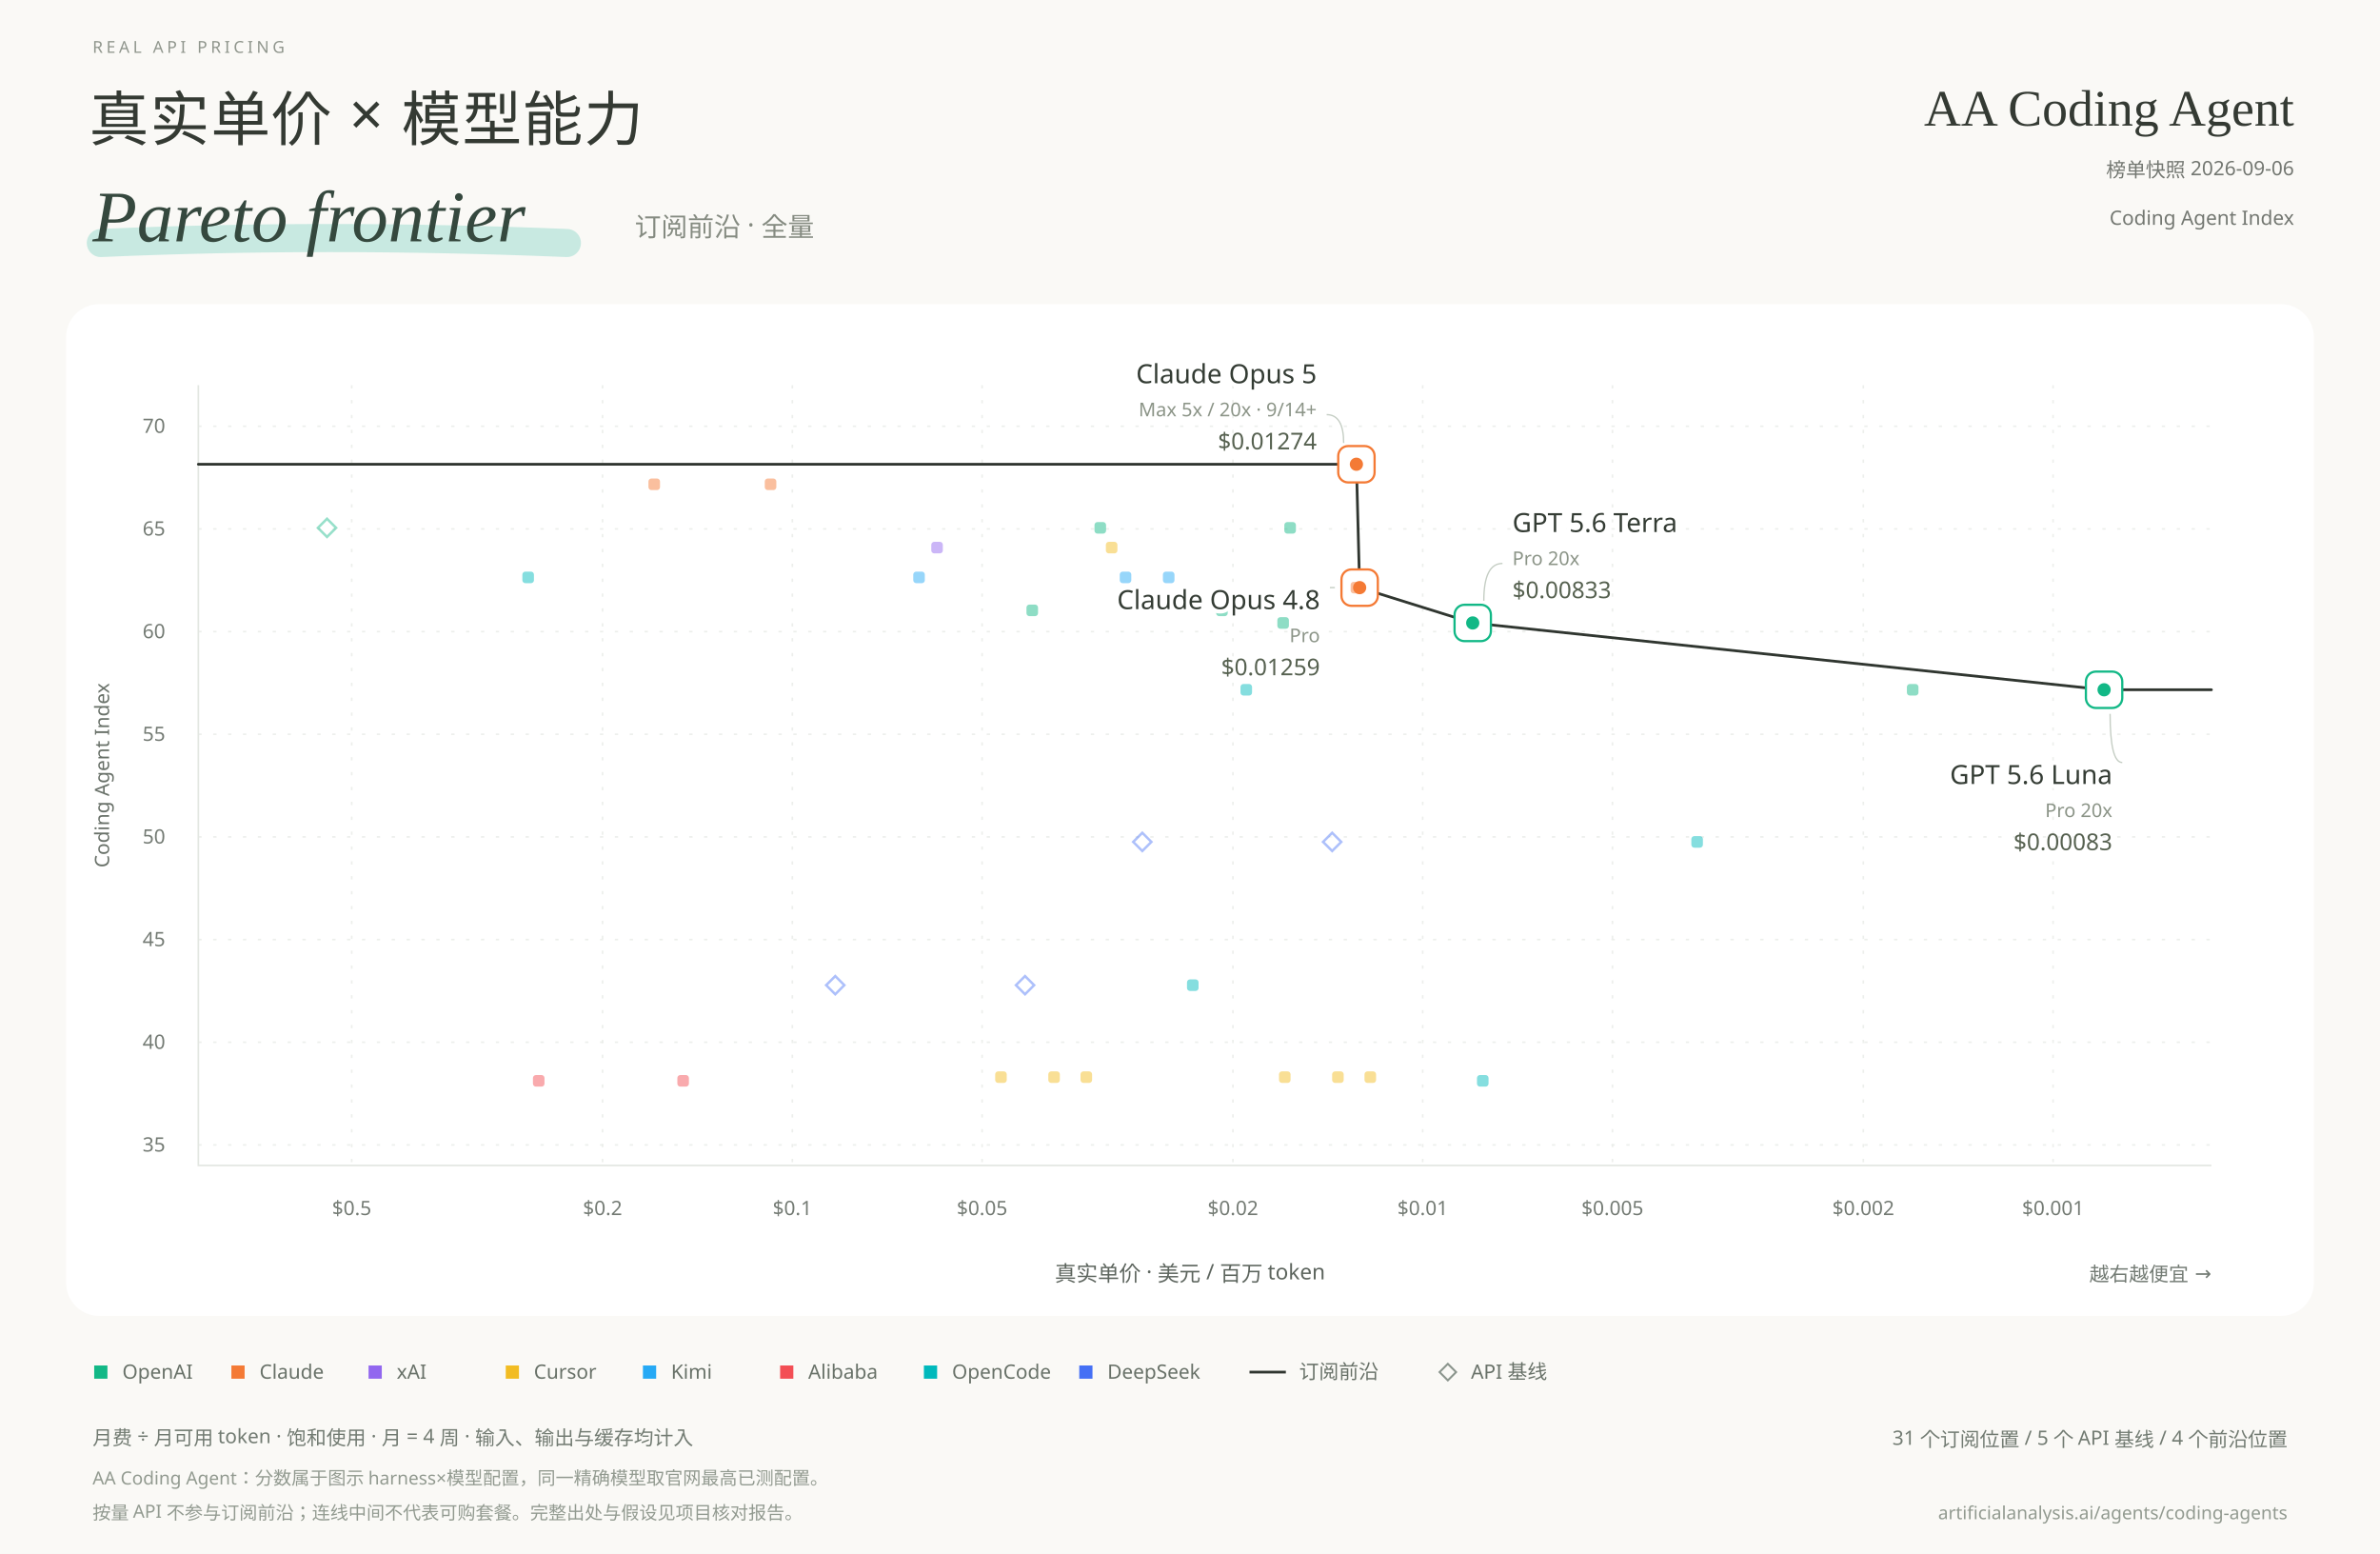
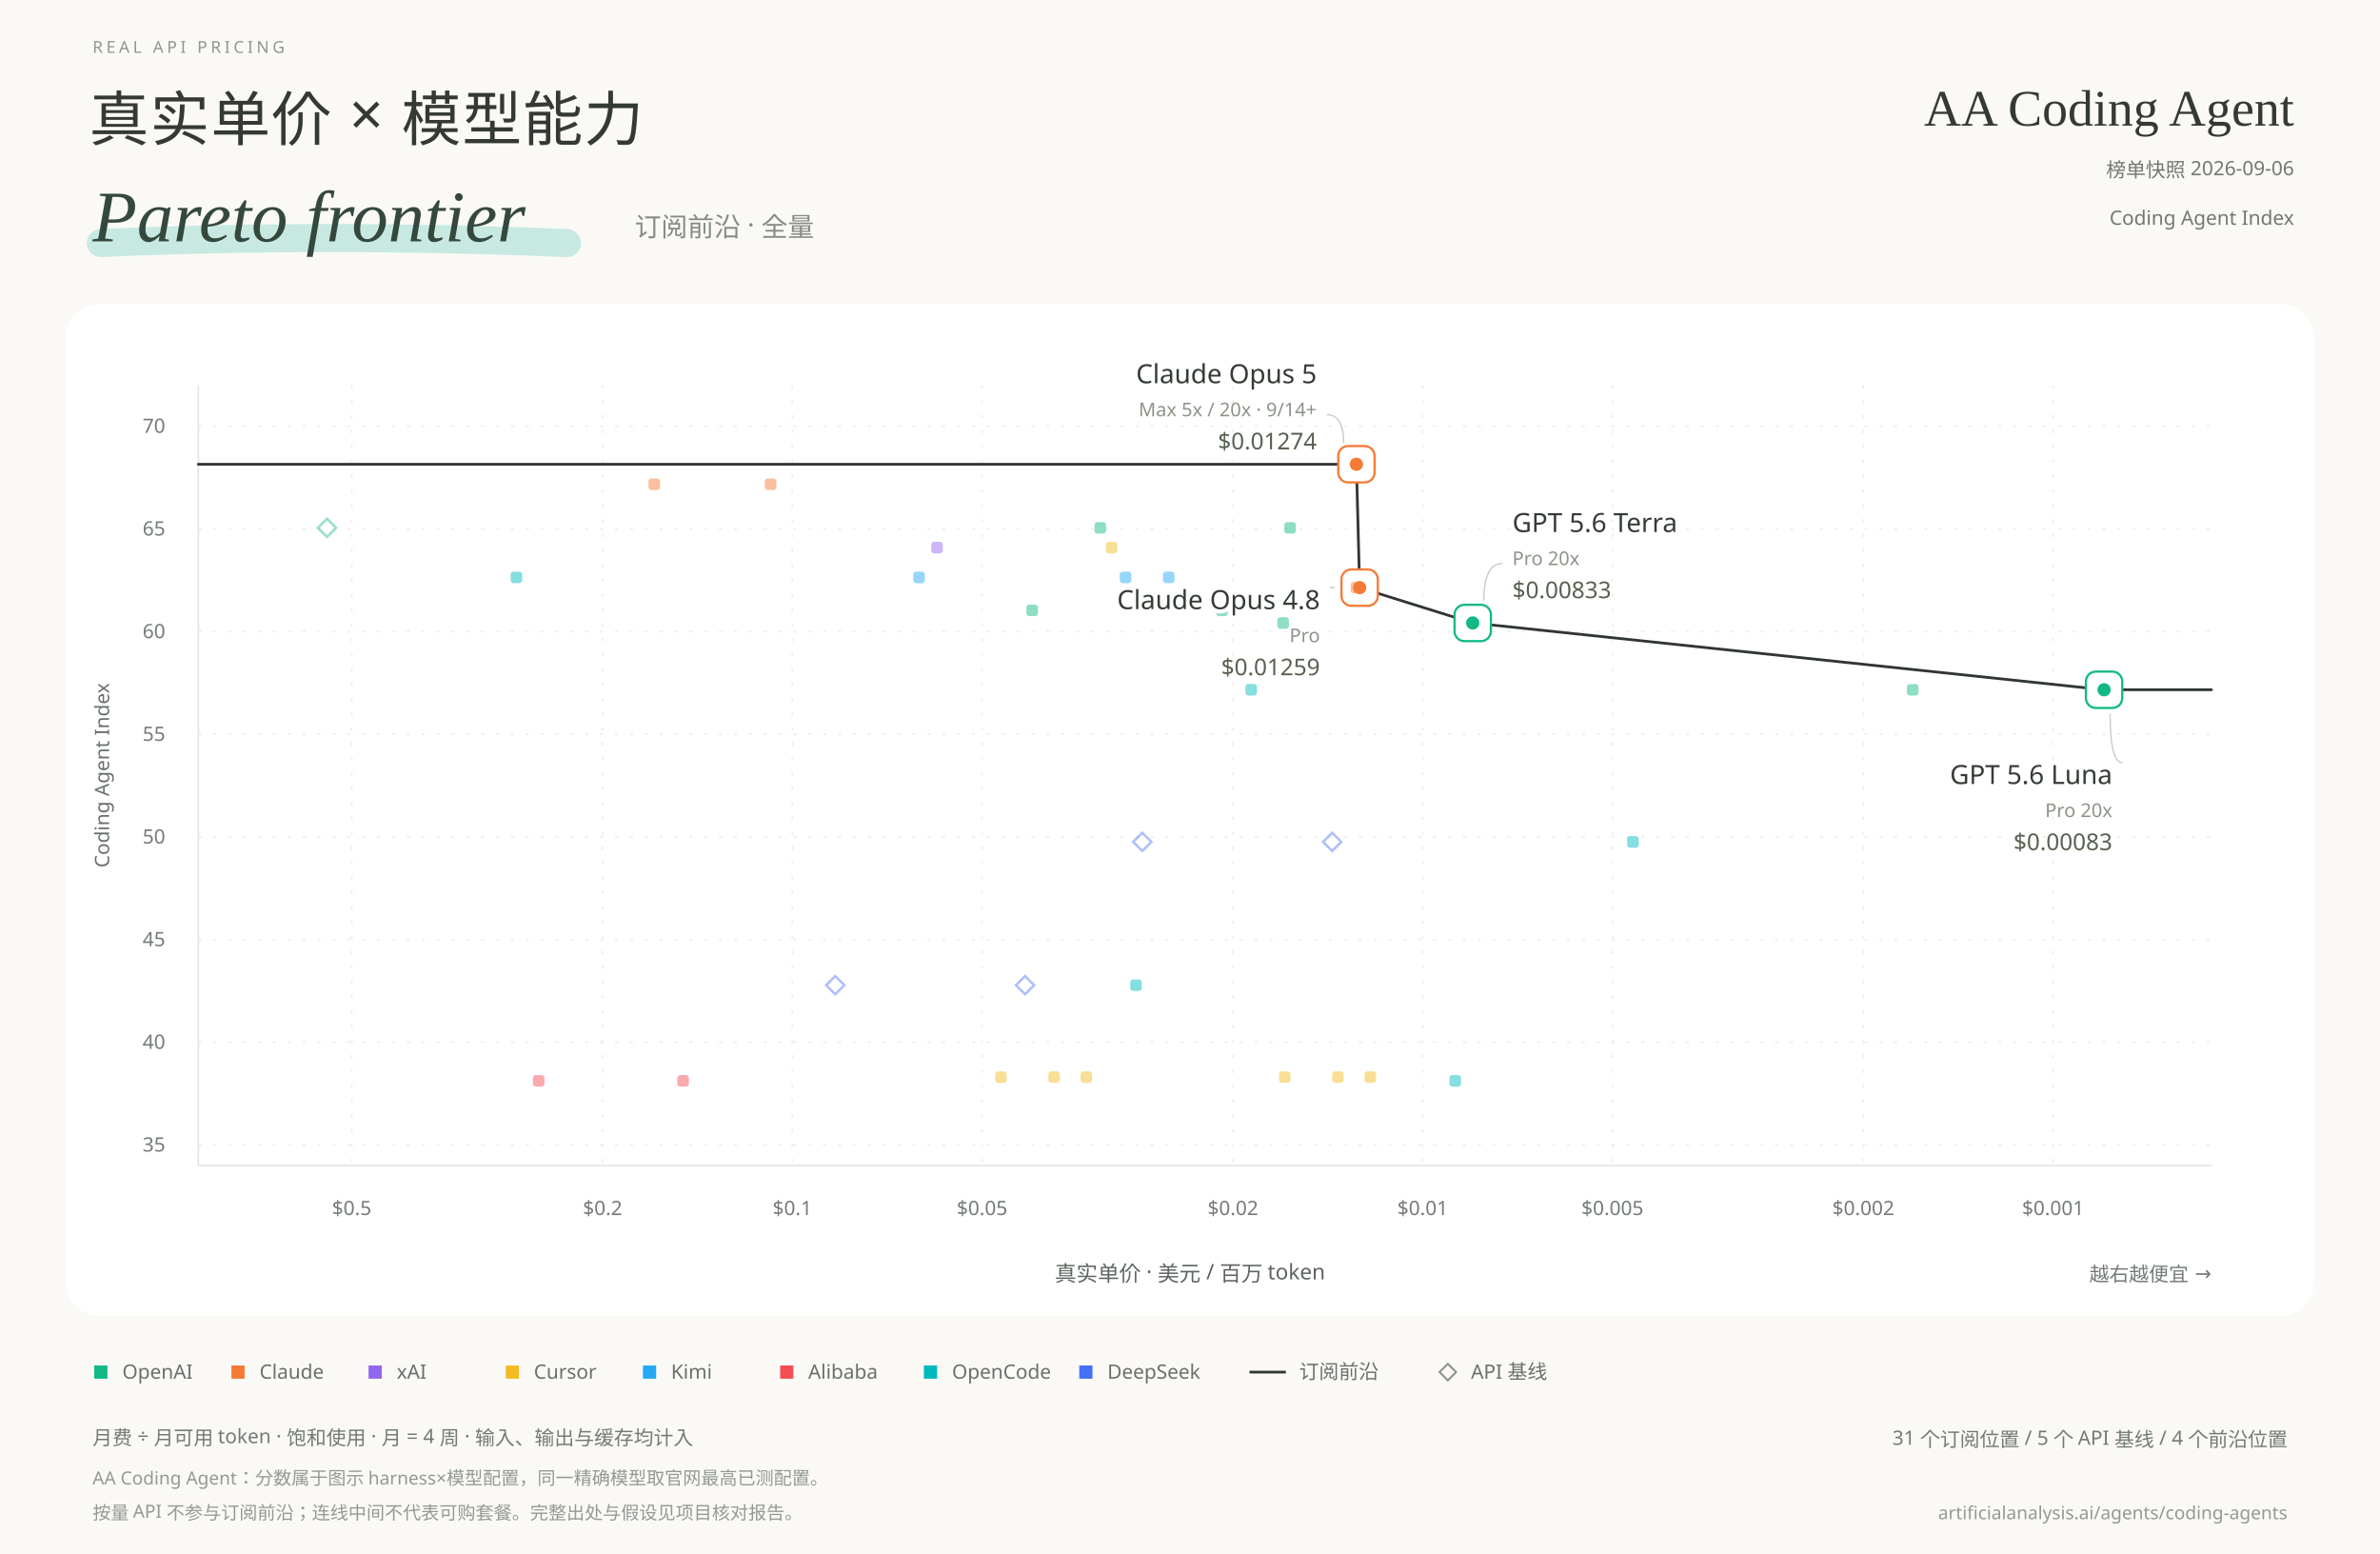
<svg xmlns="http://www.w3.org/2000/svg" width="1440" height="940" viewBox="0 0 1440 940" role="img" aria-labelledby="title desc">
  <style>text{font-family:"Microsoft YaHei","Segoe UI",sans-serif} .serif{font-family:"Times New Roman",serif} .number{font-family:"Segoe UI",sans-serif;font-variant-numeric:tabular-nums} .label-name{paint-order:stroke;stroke:#fff;stroke-width:5px;stroke-linejoin:round} .point:hover{opacity:1}</style>
  <rect width="1440" height="940" fill="#FAF9F6" />
  <text x="56.000" y="32.000" font-size="10" fill="#90968D" text-anchor="start" font-weight="400" letter-spacing="2.1">REAL API PRICING</text>
  <text x="54.000" y="85.000" font-size="36" fill="#343A33" text-anchor="start" font-weight="300" letter-spacing=".8">真实单价 × 模型能力</text>
  <path d="M61 147 Q197 141 343 147" stroke="#9FDDD0" stroke-width="17" stroke-linecap="round" opacity=".55" fill="none" />
  <text x="56.000" y="146.000" font-size="44" fill="#35483E" text-anchor="start" font-weight="400" class="serif" font-style="italic">Pareto frontier</text>
  <text x="384.000" y="143.000" font-size="16" fill="#858B81" text-anchor="start" font-weight="300">订阅前沿 · 全量</text>
  <text x="1388.000" y="76.000" font-size="31" fill="#343A33" text-anchor="end" font-weight="400" class="serif">AA Coding Agent</text>
  <text x="1388.000" y="107.000" font-size="12" fill="#737771" text-anchor="end" font-weight="400">榜单快照  2026-09-06</text>
  <text x="1388.000" y="136.000" font-size="12" fill="#737771" text-anchor="end" font-weight="400">Coding Agent Index</text>
  <rect x="40" y="184" width="1360" height="612" rx="20" fill="#FFFFFF" />
  <path d="M1242.198 233V705" stroke="#E8EBE7" stroke-dasharray="2 7" opacity=".8" />
  <text x="1242.198" y="735.000" font-size="12" fill="#747B74" text-anchor="middle" font-weight="400" class="number">$0.001</text>
  <path d="M1127.384 233V705" stroke="#E8EBE7" stroke-dasharray="2 7" opacity=".8" />
  <text x="1127.384" y="735.000" font-size="12" fill="#747B74" text-anchor="middle" font-weight="400" class="number">$0.002</text>
  <path d="M975.609 233V705" stroke="#E8EBE7" stroke-dasharray="2 7" opacity=".8" />
  <text x="975.609" y="735.000" font-size="12" fill="#747B74" text-anchor="middle" font-weight="400" class="number">$0.005</text>
  <path d="M860.795 233V705" stroke="#E8EBE7" stroke-dasharray="2 7" opacity=".8" />
  <text x="860.795" y="735.000" font-size="12" fill="#747B74" text-anchor="middle" font-weight="400" class="number">$0.01</text>
  <path d="M745.981 233V705" stroke="#E8EBE7" stroke-dasharray="2 7" opacity=".8" />
  <text x="745.981" y="735.000" font-size="12" fill="#747B74" text-anchor="middle" font-weight="400" class="number">$0.02</text>
  <path d="M594.206 233V705" stroke="#E8EBE7" stroke-dasharray="2 7" opacity=".8" />
  <text x="594.206" y="735.000" font-size="12" fill="#747B74" text-anchor="middle" font-weight="400" class="number">$0.05</text>
  <path d="M479.392 233V705" stroke="#E8EBE7" stroke-dasharray="2 7" opacity=".8" />
  <text x="479.392" y="735.000" font-size="12" fill="#747B74" text-anchor="middle" font-weight="400" class="number">$0.1</text>
  <path d="M364.578 233V705" stroke="#E8EBE7" stroke-dasharray="2 7" opacity=".8" />
  <text x="364.578" y="735.000" font-size="12" fill="#747B74" text-anchor="middle" font-weight="400" class="number">$0.2</text>
  <path d="M212.803 233V705" stroke="#E8EBE7" stroke-dasharray="2 7" opacity=".8" />
  <text x="212.803" y="735.000" font-size="12" fill="#747B74" text-anchor="middle" font-weight="400" class="number">$0.5</text>
  <path d="M120 692.579H1338" stroke="#E8EBE7" stroke-dasharray="2 7" opacity=".8" />
  <text x="100.000" y="696.579" font-size="12" fill="#747B74" text-anchor="end" font-weight="400" class="number">35</text>
  <path d="M120 630.474H1338" stroke="#E8EBE7" stroke-dasharray="2 7" opacity=".8" />
  <text x="100.000" y="634.474" font-size="12" fill="#747B74" text-anchor="end" font-weight="400" class="number">40</text>
  <path d="M120 568.368H1338" stroke="#E8EBE7" stroke-dasharray="2 7" opacity=".8" />
  <text x="100.000" y="572.368" font-size="12" fill="#747B74" text-anchor="end" font-weight="400" class="number">45</text>
  <path d="M120 506.263H1338" stroke="#E8EBE7" stroke-dasharray="2 7" opacity=".8" />
  <text x="100.000" y="510.263" font-size="12" fill="#747B74" text-anchor="end" font-weight="400" class="number">50</text>
  <path d="M120 444.158H1338" stroke="#E8EBE7" stroke-dasharray="2 7" opacity=".8" />
  <text x="100.000" y="448.158" font-size="12" fill="#747B74" text-anchor="end" font-weight="400" class="number">55</text>
  <path d="M120 382.053H1338" stroke="#E8EBE7" stroke-dasharray="2 7" opacity=".8" />
  <text x="100.000" y="386.053" font-size="12" fill="#747B74" text-anchor="end" font-weight="400" class="number">60</text>
  <path d="M120 319.947H1338" stroke="#E8EBE7" stroke-dasharray="2 7" opacity=".8" />
  <text x="100.000" y="323.947" font-size="12" fill="#747B74" text-anchor="end" font-weight="400" class="number">65</text>
  <path d="M120 257.842H1338" stroke="#E8EBE7" stroke-dasharray="2 7" opacity=".8" />
  <text x="100.000" y="261.842" font-size="12" fill="#747B74" text-anchor="end" font-weight="400" class="number">70</text>
  <path d="M120 233V705H1338" fill="none" stroke="#E3E7E2" />
  <text x="66.000" y="469.000" font-size="12" fill="#697169" text-anchor="middle" font-weight="400" transform="rotate(-90 66 469.0)">Coding Agent Index</text>
  <text x="720.000" y="775.000" font-size="13" fill="#5D655E" text-anchor="middle" font-weight="400">真实单价 · 美元 / 百万 token</text>
  <text x="1338.000" y="775.000" font-size="12" fill="#737B74" text-anchor="end" font-weight="400">越右越便宜 →</text>
  <path id="frontier" d="M120.000,280.824 L820.683,280.824 L822.645,355.465 L891.061,376.835 L1273.062,417.253 L1338.000,417.253" fill="none" stroke="#303630" stroke-width="1.65" stroke-linecap="round" stroke-linejoin="round" />
  <g class="point" data-billing="subscription" data-frontier="false" data-price="0.03247" data-score="65.0524" data-x="665.714" data-y="319.297" transform="translate(665.714 319.297)">
    <rect x="-3.5" y="-3.5" width="7" height="7" rx="1.8" fill="#12B886" opacity=".48" />
  </g>
  <g class="point" data-billing="subscription" data-frontier="false" data-price="0.01623" data-score="65.0524" data-x="780.579" data-y="319.297" transform="translate(780.579 319.297)">
    <rect x="-3.5" y="-3.5" width="7" height="7" rx="1.8" fill="#12B886" opacity=".48" />
  </g>
  <g class="point" data-billing="subscription" data-frontier="true" data-price="0.01259" data-score="62.1405" data-x="822.645" data-y="355.465" transform="translate(822.645 355.465)">
    <rect x="-11" y="-11" width="22" height="22" rx="6" fill="#FFF" stroke="#F47A35" stroke-width="1.35" />
    <circle r="4" fill="#F47A35" />
  </g>
  <g class="point" data-billing="subscription" data-frontier="true" data-price="0.01274" data-score="68.1498" data-x="820.683" data-y="280.824" transform="translate(820.683 280.824)">
    <rect x="-11" y="-11" width="22" height="22" rx="6" fill="#FFF" stroke="#F47A35" stroke-width="1.35" />
    <circle r="4" fill="#F47A35" />
  </g>
  <g class="point" data-billing="subscription" data-frontier="false" data-price="0.02529" data-score="62.6388" data-x="707.109" data-y="349.276" transform="translate(707.109 349.276)">
    <rect x="-3.5" y="-3.5" width="7" height="7" rx="1.8" fill="#26A9F5" opacity=".48" />
  </g>
  <g class="point" data-billing="subscription" data-frontier="false" data-price="0.06295" data-score="62.6388" data-x="556.056" data-y="349.276" transform="translate(556.056 349.276)">
    <rect x="-3.5" y="-3.5" width="7" height="7" rx="1.8" fill="#26A9F5" opacity=".48" />
  </g>
  <g class="point" data-billing="subscription" data-frontier="false" data-price="0.02961" data-score="62.6388" data-x="680.987" data-y="349.276" transform="translate(680.987 349.276)">
    <rect x="-3.5" y="-3.5" width="7" height="7" rx="1.8" fill="#26A9F5" opacity=".48" />
  </g>
  <g class="point" data-billing="subscription" data-frontier="false" data-price="0.14901" data-score="38.1218" data-x="413.327" data-y="653.803" transform="translate(413.327 653.803)">
    <rect x="-3.5" y="-3.5" width="7" height="7" rx="1.8" fill="#F34E54" opacity=".48" />
  </g>
  <g class="point" data-billing="subscription" data-frontier="false" data-price="0.25253" data-score="38.1218" data-x="325.949" data-y="653.803" transform="translate(325.949 653.803)">
    <rect x="-3.5" y="-3.5" width="7" height="7" rx="1.8" fill="#F34E54" opacity=".48" />
  </g>
-   <g class="point" data-billing="subscription" data-frontier="false" data-price="0.01905" data-score="57.1661" data-x="754.042" data-y="417.253" transform="translate(754.042 417.253)">
-     <rect x="-3.5" y="-3.5" width="7" height="7" rx="1.8" fill="#00B9BC" opacity=".48" />
-   </g>
-   <g class="point" data-billing="subscription" data-frontier="false" data-price="0.26247" data-score="62.6388" data-x="319.554" data-y="349.276" transform="translate(319.554 349.276)">
-     <rect x="-3.5" y="-3.5" width="7" height="7" rx="1.8" fill="#00B9BC" opacity=".48" />
-   </g>
-   <g class="point" data-billing="subscription" data-frontier="false" data-price="0.00803" data-score="38.1218" data-x="897.137" data-y="653.803" transform="translate(897.137 653.803)">
-     <rect x="-3.5" y="-3.5" width="7" height="7" rx="1.8" fill="#00B9BC" opacity=".48" />
-   </g>
-   <g class="point" data-billing="subscription" data-frontier="false" data-price="0.02316" data-score="42.7797" data-x="721.683" data-y="595.947" transform="translate(721.683 595.947)">
-     <rect x="-3.5" y="-3.5" width="7" height="7" rx="1.8" fill="#00B9BC" opacity=".48" />
-   </g>
-   <g class="point" data-billing="subscription" data-frontier="false" data-price="0.00367" data-score="49.7576" data-x="1026.833" data-y="509.274" transform="translate(1026.833 509.274)">
+   <g class="point" data-billing="subscription" data-frontier="false" data-price="0.01871" data-score="57.1661" data-x="757.025" data-y="417.253" transform="translate(757.025 417.253)">
+     <rect x="-3.5" y="-3.5" width="7" height="7" rx="1.8" fill="#00B9BC" opacity=".48" />
+   </g>
+   <g class="point" data-billing="subscription" data-frontier="false" data-price="0.27397" data-score="62.6388" data-x="312.451" data-y="349.276" transform="translate(312.451 349.276)">
+     <rect x="-3.5" y="-3.5" width="7" height="7" rx="1.8" fill="#00B9BC" opacity=".48" />
+   </g>
+   <g class="point" data-billing="subscription" data-frontier="false" data-price="0.00888" data-score="38.1218" data-x="880.470" data-y="653.803" transform="translate(880.470 653.803)">
+     <rect x="-3.5" y="-3.5" width="7" height="7" rx="1.8" fill="#00B9BC" opacity=".48" />
+   </g>
+   <g class="point" data-billing="subscription" data-frontier="false" data-price="0.0285" data-score="42.7797" data-x="687.316" data-y="595.947" transform="translate(687.316 595.947)">
+     <rect x="-3.5" y="-3.5" width="7" height="7" rx="1.8" fill="#00B9BC" opacity=".48" />
+   </g>
+   <g class="point" data-billing="subscription" data-frontier="false" data-price="0.00464" data-score="49.7576" data-x="987.986" data-y="509.274" transform="translate(987.986 509.274)">
    <rect x="-3.5" y="-3.5" width="7" height="7" rx="1.8" fill="#00B9BC" opacity=".48" />
  </g>
  <g class="point" data-billing="subscription" data-frontier="false" data-price="0.01665" data-score="60.4201" data-x="776.347" data-y="376.835" transform="translate(776.347 376.835)">
    <rect x="-3.5" y="-3.5" width="7" height="7" rx="1.8" fill="#12B886" opacity=".48" />
  </g>
  <g class="point" data-billing="subscription" data-frontier="false" data-price="0.00167" data-score="57.1661" data-x="1157.253" data-y="417.253" transform="translate(1157.253 417.253)">
    <rect x="-3.5" y="-3.5" width="7" height="7" rx="1.8" fill="#12B886" opacity=".48" />
  </g>
  <g class="point" data-billing="subscription" data-frontier="false" data-price="0.04163" data-score="61.0333" data-x="624.552" data-y="369.218" transform="translate(624.552 369.218)">
    <rect x="-3.5" y="-3.5" width="7" height="7" rx="1.8" fill="#12B886" opacity=".48" />
  </g>
  <g class="point" data-billing="subscription" data-frontier="true" data-price="0.00833" data-score="60.4201" data-x="891.061" data-y="376.835" transform="translate(891.061 376.835)">
    <rect x="-11" y="-11" width="22" height="22" rx="6" fill="#FFF" stroke="#12B886" stroke-width="1.35" />
    <circle r="4" fill="#12B886" />
  </g>
  <g class="point" data-billing="subscription" data-frontier="true" data-price="0.00083" data-score="57.1661" data-x="1273.062" data-y="417.253" transform="translate(1273.062 417.253)">
    <rect x="-11" y="-11" width="22" height="22" rx="6" fill="#FFF" stroke="#12B886" stroke-width="1.35" />
    <circle r="4" fill="#12B886" />
  </g>
  <g class="point" data-billing="subscription" data-frontier="false" data-price="0.02082" data-score="61.0333" data-x="739.325" data-y="369.218" transform="translate(739.325 369.218)">
    <rect x="-3.5" y="-3.5" width="7" height="7" rx="1.8" fill="#12B886" opacity=".48" />
  </g>
  <g class="point" data-billing="subscription" data-frontier="false" data-price="0.01274" data-score="62.1405" data-x="820.683" data-y="355.465" transform="translate(820.683 355.465)">
    <rect x="-3.5" y="-3.5" width="7" height="7" rx="1.8" fill="#F47A35" opacity=".48" />
  </g>
  <g class="point" data-billing="subscription" data-frontier="false" data-price="0.16561" data-score="67.1728" data-x="395.832" data-y="292.959" transform="translate(395.832 292.959)">
    <rect x="-3.5" y="-3.5" width="7" height="7" rx="1.8" fill="#F47A35" opacity=".48" />
  </g>
  <g class="point" data-billing="subscription" data-frontier="false" data-price="0.10828" data-score="67.1728" data-x="466.215" data-y="292.959" transform="translate(466.215 292.959)">
    <rect x="-3.5" y="-3.5" width="7" height="7" rx="1.8" fill="#F47A35" opacity=".48" />
  </g>
  <g class="point" data-billing="subscription" data-frontier="false" data-price="0.01211" data-score="38.3008" data-x="829.084" data-y="651.580" transform="translate(829.084 651.580)">
    <rect x="-3.5" y="-3.5" width="7" height="7" rx="1.8" fill="#F2BC22" opacity=".48" />
  </g>
  <g class="point" data-billing="subscription" data-frontier="false" data-price="0.03115" data-score="64.09" data-x="672.589" data-y="331.251" transform="translate(672.589 331.251)">
    <rect x="-3.5" y="-3.5" width="7" height="7" rx="1.8" fill="#F2BC22" opacity=".48" />
  </g>
  <g class="point" data-billing="subscription" data-frontier="false" data-price="0.01655" data-score="38.3008" data-x="777.345" data-y="651.580" transform="translate(777.345 651.580)">
    <rect x="-3.5" y="-3.5" width="7" height="7" rx="1.8" fill="#F2BC22" opacity=".48" />
  </g>
  <g class="point" data-billing="subscription" data-frontier="false" data-price="0.01363" data-score="38.3008" data-x="809.498" data-y="651.580" transform="translate(809.498 651.580)">
    <rect x="-3.5" y="-3.5" width="7" height="7" rx="1.8" fill="#F2BC22" opacity=".48" />
  </g>
  <g class="point" data-billing="subscription" data-frontier="false" data-price="0.05894" data-score="64.09" data-x="566.958" data-y="331.251" transform="translate(566.958 331.251)">
    <rect x="-3.5" y="-3.5" width="7" height="7" rx="1.8" fill="#9267EF" opacity=".48" />
  </g>
  <g class="point" data-billing="subscription" data-frontier="false" data-price="0.03417" data-score="38.3008" data-x="657.261" data-y="651.580" transform="translate(657.261 651.580)">
    <rect x="-3.5" y="-3.5" width="7" height="7" rx="1.8" fill="#F2BC22" opacity=".48" />
  </g>
  <g class="point" data-billing="subscription" data-frontier="false" data-price="0.04667" data-score="38.3008" data-x="605.622" data-y="651.580" transform="translate(605.622 651.580)">
    <rect x="-3.5" y="-3.5" width="7" height="7" rx="1.8" fill="#F2BC22" opacity=".48" />
  </g>
  <g class="point" data-billing="subscription" data-frontier="false" data-price="0.03844" data-score="38.3008" data-x="637.757" data-y="651.580" transform="translate(637.757 651.580)">
    <rect x="-3.5" y="-3.5" width="7" height="7" rx="1.8" fill="#F2BC22" opacity=".48" />
  </g>
  <g class="point" data-billing="metered" data-frontier="false" data-price="0.01392" data-score="49.7576" data-x="806.011" data-y="509.274" transform="translate(806.011 509.274)">
    <path d="M0 -5.5L5.5 0 0 5.5 -5.5 0Z" fill="white" stroke="#4570F5" stroke-width="1.5" opacity=".44" />
  </g>
  <g class="point" data-billing="metered" data-frontier="false" data-price="0.02785" data-score="49.7576" data-x="691.137" data-y="509.274" transform="translate(691.137 509.274)">
    <path d="M0 -5.5L5.5 0 0 5.5 -5.5 0Z" fill="white" stroke="#4570F5" stroke-width="1.5" opacity=".44" />
  </g>
  <g class="point" data-billing="metered" data-frontier="false" data-price="0.04274" data-score="42.7797" data-x="620.193" data-y="595.947" transform="translate(620.193 595.947)">
    <path d="M0 -5.5L5.5 0 0 5.5 -5.5 0Z" fill="white" stroke="#4570F5" stroke-width="1.5" opacity=".44" />
  </g>
  <g class="point" data-billing="metered" data-frontier="false" data-price="0.08549" data-score="42.7797" data-x="505.360" data-y="595.947" transform="translate(505.360 595.947)">
    <path d="M0 -5.5L5.5 0 0 5.5 -5.5 0Z" fill="white" stroke="#4570F5" stroke-width="1.5" opacity=".44" />
  </g>
  <g class="point" data-billing="metered" data-frontier="false" data-price="0.54723" data-score="65.0524" data-x="197.852" data-y="319.297" transform="translate(197.852 319.297)">
    <path d="M0 -5.5L5.5 0 0 5.5 -5.5 0Z" fill="white" stroke="#12B886" stroke-width="1.5" opacity=".44" />
  </g>
  <g class="front-label" data-model="claude-opus-5">
    <path d="M812.966,267.961Q812.966,250.824 802.683,250.824" stroke="#C4CDC3" stroke-width=".8" fill="none" />
    <text x="796.683" y="231.824" font-size="16" fill="#343C34" text-anchor="end" font-weight="400" class="label-name">Claude Opus 5</text>
    <text x="796.683" y="251.824" font-size="11.5" fill="#8B9487" text-anchor="end" font-weight="400">Max 5x / 20x · 9/14+</text>
    <text x="796.683" y="271.824" font-size="14" fill="#566150" text-anchor="end" font-weight="400" class="number">$0.01274</text>
  </g>
  <g class="front-label" data-model="claude-opus-4.8">
    <path d="M807.645,355.465Q807.645,355.465 804.645,355.465" stroke="#C4CDC3" stroke-width=".8" fill="none" />
    <text x="798.645" y="368.465" font-size="16" fill="#343C34" text-anchor="end" font-weight="400" class="label-name">Claude Opus 4.8</text>
    <text x="798.645" y="388.465" font-size="11.5" fill="#8B9487" text-anchor="end" font-weight="400">Pro</text>
    <text x="798.645" y="408.465" font-size="14" fill="#566150" text-anchor="end" font-weight="400" class="number">$0.01259</text>
  </g>
  <g class="front-label" data-model="gpt-5.6-terra">
    <path d="M897.769,363.418Q897.769,340.835 909.061,340.835" stroke="#C4CDC3" stroke-width=".8" fill="none" />
    <text x="915.061" y="321.835" font-size="16" fill="#343C34" text-anchor="start" font-weight="400" class="label-name">GPT 5.6 Terra</text>
    <text x="915.061" y="341.835" font-size="11.5" fill="#8B9487" text-anchor="start" font-weight="400">Pro 20x</text>
    <text x="915.061" y="361.835" font-size="14" fill="#566150" text-anchor="start" font-weight="400" class="number">$0.00833</text>
  </g>
  <g class="front-label" data-model="gpt-5.6-luna">
    <path d="M1276.700,431.805Q1276.700,461.253 1284.062,461.253" stroke="#C4CDC3" stroke-width=".8" fill="none" />
    <text x="1278.062" y="474.253" font-size="16" fill="#343C34" text-anchor="end" font-weight="400" class="label-name">GPT 5.6 Luna</text>
    <text x="1278.062" y="494.253" font-size="11.5" fill="#8B9487" text-anchor="end" font-weight="400">Pro 20x</text>
    <text x="1278.062" y="514.253" font-size="14" fill="#566150" text-anchor="end" font-weight="400" class="number">$0.00083</text>
  </g>
  <rect x="57" y="826" width="8" height="8" fill="#12B886" />
  <text x="74.000" y="834.000" font-size="12" fill="#687168" text-anchor="start" font-weight="400">OpenAI</text>
  <rect x="140" y="826" width="8" height="8" fill="#F47A35" />
  <text x="157.000" y="834.000" font-size="12" fill="#687168" text-anchor="start" font-weight="400">Claude</text>
  <rect x="223" y="826" width="8" height="8" fill="#9267EF" />
  <text x="240.000" y="834.000" font-size="12" fill="#687168" text-anchor="start" font-weight="400">xAI</text>
  <rect x="306" y="826" width="8" height="8" fill="#F2BC22" />
  <text x="323.000" y="834.000" font-size="12" fill="#687168" text-anchor="start" font-weight="400">Cursor</text>
  <rect x="389" y="826" width="8" height="8" fill="#26A9F5" />
  <text x="406.000" y="834.000" font-size="12" fill="#687168" text-anchor="start" font-weight="400">Kimi</text>
  <rect x="472" y="826" width="8" height="8" fill="#F34E54" />
  <text x="489.000" y="834.000" font-size="12" fill="#687168" text-anchor="start" font-weight="400">Alibaba</text>
  <rect x="559" y="826" width="8" height="8" fill="#00B9BC" />
  <text x="576.000" y="834.000" font-size="12" fill="#687168" text-anchor="start" font-weight="400">OpenCode</text>
  <rect x="653" y="826" width="8" height="8" fill="#4570F5" />
  <text x="670.000" y="834.000" font-size="12" fill="#687168" text-anchor="start" font-weight="400">DeepSeek</text>
  <path d="M756 830h22" stroke="#303630" stroke-width="1.65" />
  <text x="786.000" y="834.000" font-size="12" fill="#687168" text-anchor="start" font-weight="400">订阅前沿</text>
  <path d="M876 825l5 5-5 5-5-5Z" fill="none" stroke="#8B958D" stroke-width="1.2" />
  <text x="890.000" y="834.000" font-size="12" fill="#687168" text-anchor="start" font-weight="400">API 基线</text>
  <text x="56.000" y="874.000" font-size="12" fill="#727B72" text-anchor="start" font-weight="400">月费 ÷ 月可用 token  ·  饱和使用  ·  月 = 4 周  ·  输入、输出与缓存均计入</text>
  <text x="1384.000" y="874.000" font-size="12" fill="#727B72" text-anchor="end" font-weight="400">31 个订阅位置 / 5 个 API 基线 / 4 个前沿位置</text>
  <text x="56.000" y="898.000" font-size="11" fill="#929A90" text-anchor="start" font-weight="400">AA Coding Agent：分数属于图示 harness×模型配置，同一精确模型取官网最高已测配置。</text>
  <text x="56.000" y="919.000" font-size="11" fill="#929A90" text-anchor="start" font-weight="400">按量 API 不参与订阅前沿；连线中间不代表可购套餐。完整出处与假设见项目核对报告。</text>
  <text x="1384.000" y="919.000" font-size="11" fill="#929A90" text-anchor="end" font-weight="400">artificialanalysis.ai/agents/coding-agents</text>
</svg>
